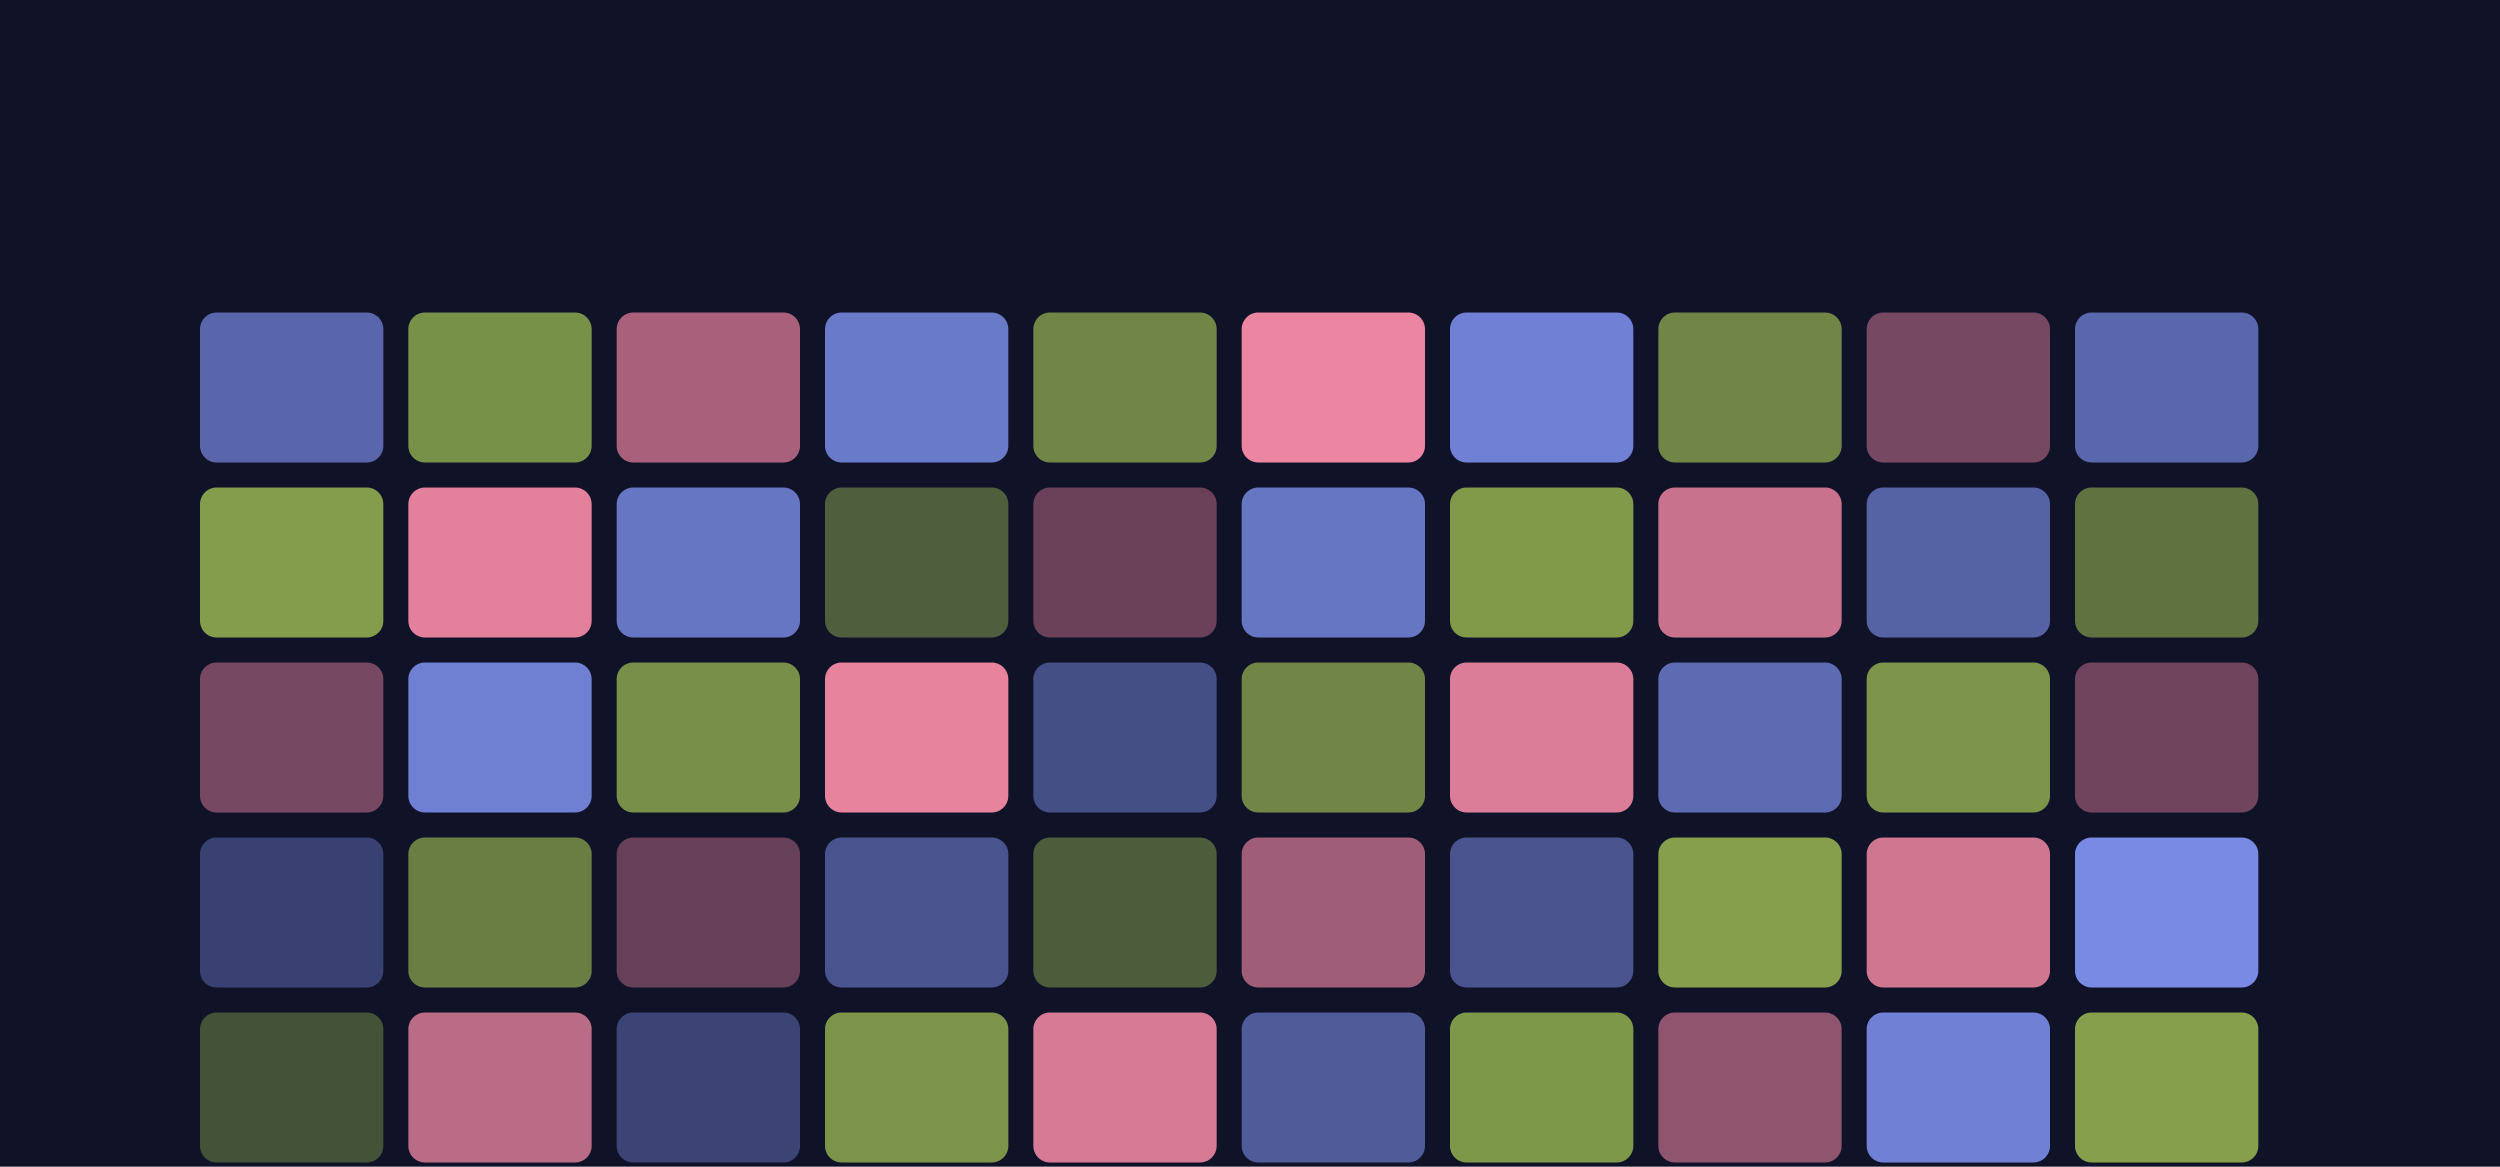
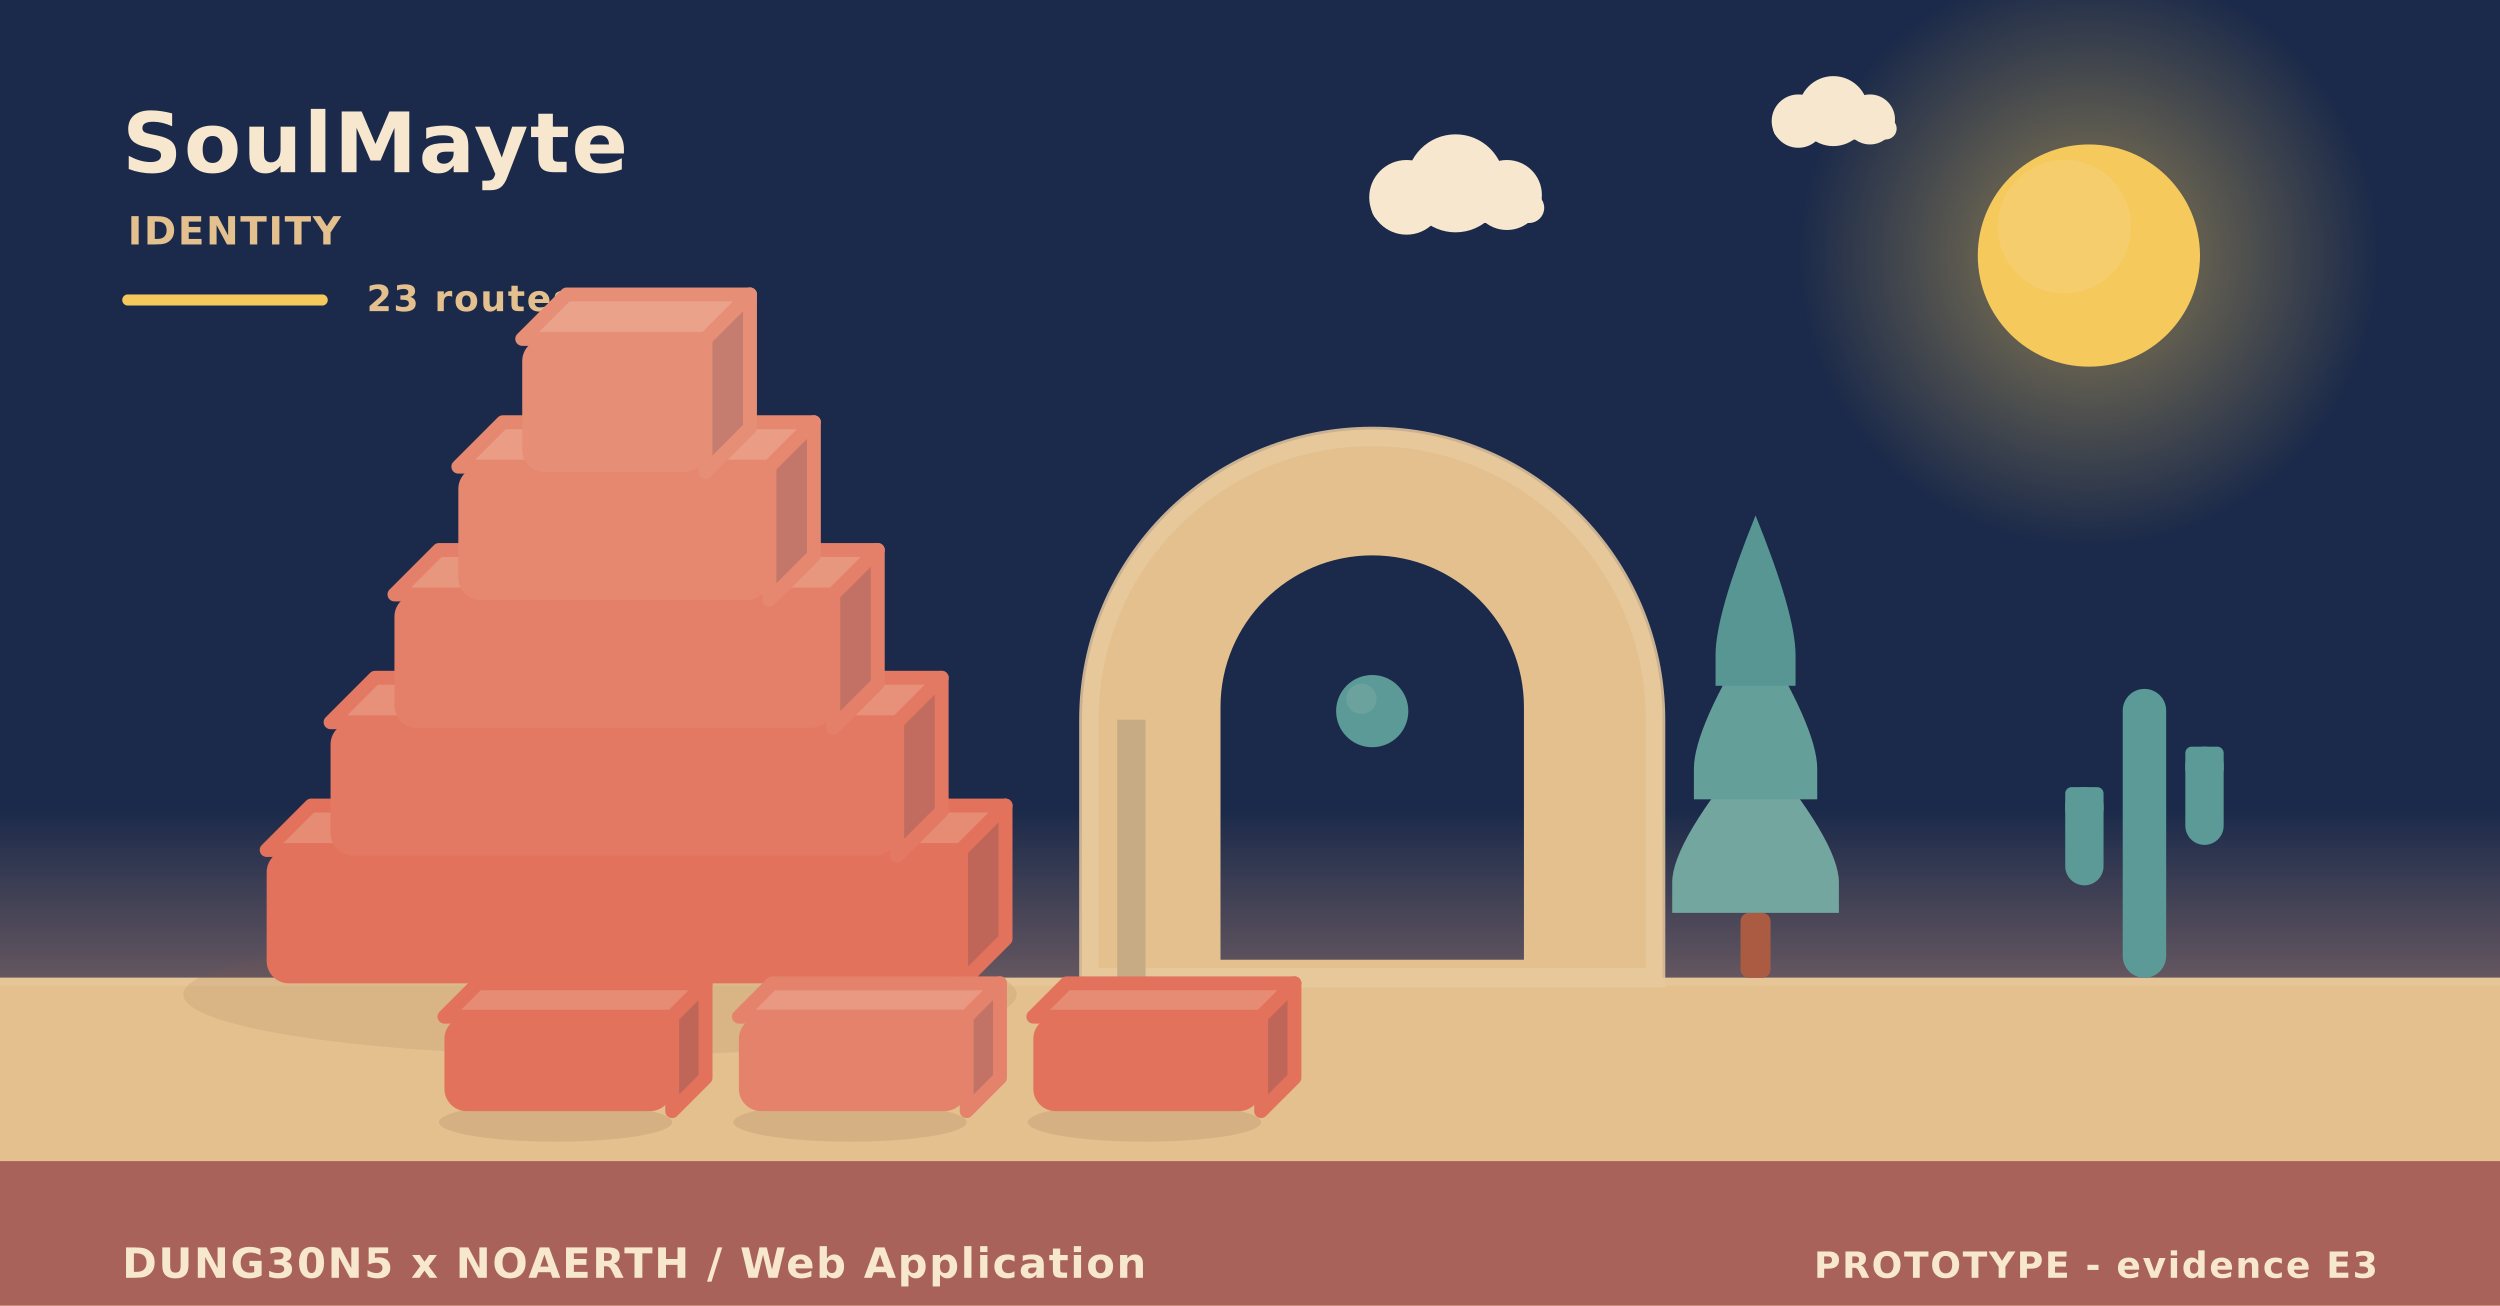
- <svg xmlns="http://www.w3.org/2000/svg" viewBox="0 0 1200 560" width="1200" height="560" role="img" aria-label="SoulMayte hero">
-   <rect width="1200" height="560" fill="#101228" />
-   <defs>
-     <linearGradient id="gh" x1="0" y1="0" x2="1" y2="1">
-       <stop offset="0%" stop-color="#8093f1" />
-       <stop offset="100%" stop-color="#a7c957" />
-     </linearGradient>
-   </defs>
-   <rect x="96.00" y="150.00" width="88.00" height="72.00" rx="8.00" fill="#8093f1" opacity="0.65" />
-   <rect x="196.00" y="150.00" width="88.00" height="72.00" rx="8.00" fill="#a7c957" opacity="0.69" />
-   <rect x="296.00" y="150.00" width="88.00" height="72.00" rx="8.00" fill="#ff8fab" opacity="0.64" />
-   <rect x="396.00" y="150.00" width="88.00" height="72.00" rx="8.00" fill="#8093f1" opacity="0.80" />
-   <rect x="496.00" y="150.00" width="88.00" height="72.00" rx="8.00" fill="#a7c957" opacity="0.64" />
-   <rect x="596.00" y="150.00" width="88.00" height="72.00" rx="8.00" fill="#ff8fab" opacity="0.92" />
-   <rect x="696.00" y="150.00" width="88.00" height="72.00" rx="8.00" fill="#8093f1" opacity="0.86" />
-   <rect x="796.00" y="150.00" width="88.00" height="72.00" rx="8.00" fill="#a7c957" opacity="0.64" />
-   <rect x="896.00" y="150.00" width="88.00" height="72.00" rx="8.00" fill="#ff8fab" opacity="0.43" />
-   <rect x="996.00" y="150.00" width="88.00" height="72.00" rx="8.00" fill="#8093f1" opacity="0.66" />
-   <rect x="96.00" y="234.00" width="88.00" height="72.00" rx="8.00" fill="#a7c957" opacity="0.76" />
-   <rect x="196.00" y="234.00" width="88.00" height="72.00" rx="8.00" fill="#ff8fab" opacity="0.88" />
-   <rect x="296.00" y="234.00" width="88.00" height="72.00" rx="8.00" fill="#8093f1" opacity="0.77" />
-   <rect x="396.00" y="234.00" width="88.00" height="72.00" rx="8.00" fill="#a7c957" opacity="0.42" />
-   <rect x="496.00" y="234.00" width="88.00" height="72.00" rx="8.00" fill="#ff8fab" opacity="0.38" />
-   <rect x="596.00" y="234.00" width="88.00" height="72.00" rx="8.00" fill="#8093f1" opacity="0.77" />
-   <rect x="696.00" y="234.00" width="88.00" height="72.00" rx="8.00" fill="#a7c957" opacity="0.74" />
-   <rect x="796.00" y="234.00" width="88.00" height="72.00" rx="8.00" fill="#ff8fab" opacity="0.77" />
-   <rect x="896.00" y="234.00" width="88.00" height="72.00" rx="8.00" fill="#8093f1" opacity="0.62" />
-   <rect x="996.00" y="234.00" width="88.00" height="72.00" rx="8.00" fill="#a7c957" opacity="0.52" />
-   <rect x="96.00" y="318.00" width="88.00" height="72.00" rx="8.00" fill="#ff8fab" opacity="0.43" />
-   <rect x="196.00" y="318.00" width="88.00" height="72.00" rx="8.00" fill="#8093f1" opacity="0.84" />
-   <rect x="296.00" y="318.00" width="88.00" height="72.00" rx="8.00" fill="#a7c957" opacity="0.68" />
-   <rect x="396.00" y="318.00" width="88.00" height="72.00" rx="8.00" fill="#ff8fab" opacity="0.90" />
-   <rect x="496.00" y="318.00" width="88.00" height="72.00" rx="8.00" fill="#8093f1" opacity="0.47" />
-   <rect x="596.00" y="318.00" width="88.00" height="72.00" rx="8.00" fill="#a7c957" opacity="0.64" />
-   <rect x="696.00" y="318.00" width="88.00" height="72.00" rx="8.00" fill="#ff8fab" opacity="0.85" />
-   <rect x="796.00" y="318.00" width="88.00" height="72.00" rx="8.00" fill="#8093f1" opacity="0.69" />
-   <rect x="896.00" y="318.00" width="88.00" height="72.00" rx="8.00" fill="#a7c957" opacity="0.71" />
-   <rect x="996.00" y="318.00" width="88.00" height="72.00" rx="8.00" fill="#ff8fab" opacity="0.40" />
-   <rect x="96.00" y="402.00" width="88.00" height="72.00" rx="8.00" fill="#8093f1" opacity="0.37" />
-   <rect x="196.00" y="402.00" width="88.00" height="72.00" rx="8.00" fill="#a7c957" opacity="0.59" />
-   <rect x="296.00" y="402.00" width="88.00" height="72.00" rx="8.00" fill="#ff8fab" opacity="0.36" />
-   <rect x="396.00" y="402.00" width="88.00" height="72.00" rx="8.00" fill="#8093f1" opacity="0.51" />
-   <rect x="496.00" y="402.00" width="88.00" height="72.00" rx="8.00" fill="#a7c957" opacity="0.41" />
-   <rect x="596.00" y="402.00" width="88.00" height="72.00" rx="8.00" fill="#ff8fab" opacity="0.60" />
-   <rect x="696.00" y="402.00" width="88.00" height="72.00" rx="8.00" fill="#8093f1" opacity="0.51" />
-   <rect x="796.00" y="402.00" width="88.00" height="72.00" rx="8.00" fill="#a7c957" opacity="0.77" />
-   <rect x="896.00" y="402.00" width="88.00" height="72.00" rx="8.00" fill="#ff8fab" opacity="0.80" />
-   <rect x="996.00" y="402.00" width="88.00" height="72.00" rx="8.00" fill="#8093f1" opacity="0.93" />
-   <rect x="96.00" y="486.00" width="88.00" height="72.00" rx="8.00" fill="#a7c957" opacity="0.35" />
-   <rect x="196.00" y="486.00" width="88.00" height="72.00" rx="8.00" fill="#ff8fab" opacity="0.71" />
-   <rect x="296.00" y="486.00" width="88.00" height="72.00" rx="8.00" fill="#8093f1" opacity="0.39" />
-   <rect x="396.00" y="486.00" width="88.00" height="72.00" rx="8.00" fill="#a7c957" opacity="0.71" />
-   <rect x="496.00" y="486.00" width="88.00" height="72.00" rx="8.00" fill="#ff8fab" opacity="0.83" />
-   <rect x="596.00" y="486.00" width="88.00" height="72.00" rx="8.00" fill="#8093f1" opacity="0.57" />
-   <rect x="696.00" y="486.00" width="88.00" height="72.00" rx="8.00" fill="#a7c957" opacity="0.73" />
-   <rect x="796.00" y="486.00" width="88.00" height="72.00" rx="8.00" fill="#ff8fab" opacity="0.53" />
-   <rect x="896.00" y="486.00" width="88.00" height="72.00" rx="8.00" fill="#8093f1" opacity="0.86" />
-   <rect x="996.00" y="486.00" width="88.00" height="72.00" rx="8.00" fill="#a7c957" opacity="0.77" />
+ <svg xmlns="http://www.w3.org/2000/svg" width="900" height="470" viewBox="0 0 900 470" role="img" aria-label="SoulMayte - identity">
+   <linearGradient id="skyh" x1="0" y1="0" x2="0" y2="1">
+     <stop offset="0" stop-color="#1b2a4a" />
+     <stop offset="0.62" stop-color="#1b2a4a" />
+     <stop offset="1" stop-color="#f3ad8a" />
+   </linearGradient>
+   <rect width="900" height="470" fill="url(#skyh)" />
+   <radialGradient id="sunh">
+     <stop offset="0.35" stop-color="#f5c95c" stop-opacity="0.34" />
+     <stop offset="1" stop-color="#f5c95c" stop-opacity="0" />
+   </radialGradient>
+   <circle cx="752" cy="92" r="104" fill="url(#sunh)" />
+   <circle cx="752" cy="92" r="40" fill="#f5c95c" />
+   <circle cx="743.2" cy="81.6" r="24" fill="#f5d27e" opacity="0.5" />
+   <g>
+     <circle cx="524" cy="66" r="17.64" fill="#f6e7ce" />
+     <circle cx="506.36" cy="71.04" r="13.44" fill="#f6e7ce" />
+     <circle cx="542.48" cy="70.2" r="12.6" fill="#f6e7ce" />
+     <rect x="493.76" y="69.36" width="62.16" height="10.92" rx="5.46" fill="#f6e7ce" />
+   </g>
+   <g>
+     <circle cx="660" cy="40" r="12.6" fill="#f6e7ce" />
+     <circle cx="647.4" cy="43.6" r="9.6" fill="#f6e7ce" />
+     <circle cx="673.2" cy="43" r="9" fill="#f6e7ce" />
+     <rect x="638.4" y="42.4" width="44.4" height="7.8" rx="3.9" fill="#f6e7ce" />
+   </g>
+   <rect x="0" y="352" width="900" height="118" fill="#e3c08d" />
+   <rect x="0" y="352" width="900" height="3" fill="#e6c596" />
+   <text x="44" y="62" font-family="Verdana,DejaVu Sans,sans-serif" font-size="30" font-weight="700" letter-spacing="0.6" fill="#f6e7ce" text-anchor="start">SoulMayte</text>
+   <text x="46" y="88" font-family="Verdana,DejaVu Sans,sans-serif" font-size="14" font-weight="700" letter-spacing="0.6" fill="#e3c08d" text-anchor="start">IDENTITY</text>
+   <rect x="44" y="106" width="74" height="4" rx="2" fill="#f5c95c" />
+   <text x="132" y="112" font-family="Verdana,DejaVu Sans,sans-serif" font-size="13" font-weight="700" letter-spacing="0.6" fill="#e3c08d" text-anchor="start">23 routes</text>
+   <ellipse cx="216" cy="358" rx="150" ry="22" fill="rgba(138,90,68,0.11)" />
+   <path d="M96,306 L346,306 L362,290 L112,290 Z" fill="#e68c74" stroke="#e2725b" stroke-width="5" stroke-linejoin="round" />
+   <path d="M346,306 L362,290 L362,338 L346,354 Z" fill="#c06658" stroke="#e2725b" stroke-width="5" stroke-linejoin="round" />
+   <rect x="96" y="306" width="250" height="48" rx="8" fill="#e2725b" />
+   <path d="M119,260 L323,260 L339,244 L135,244 Z" fill="#e7917a" stroke="#e37962" stroke-width="5" stroke-linejoin="round" />
+   <path d="M323,260 L339,244 L339,292 L323,308 Z" fill="#c16c5e" stroke="#e37962" stroke-width="5" stroke-linejoin="round" />
+   <rect x="119" y="260" width="204" height="48" rx="8" fill="#e37962" />
+   <path d="M142,214 L300,214 L316,198 L158,198 Z" fill="#e8977f" stroke="#e48069" stroke-width="5" stroke-linejoin="round" />
+   <path d="M300,214 L316,198 L316,246 L300,262 Z" fill="#c27164" stroke="#e48069" stroke-width="5" stroke-linejoin="round" />
+   <rect x="142" y="214" width="158" height="48" rx="8" fill="#e48069" />
+   <path d="M165,168 L277,168 L293,152 L181,152 Z" fill="#ea9c85" stroke="#e68770" stroke-width="5" stroke-linejoin="round" />
+   <path d="M277,168 L293,152 L293,200 L277,216 Z" fill="#c3776a" stroke="#e68770" stroke-width="5" stroke-linejoin="round" />
+   <rect x="165" y="168" width="112" height="48" rx="8" fill="#e68770" />
+   <path d="M188,122 L254,122 L270,106 L204,106 Z" fill="#eaa28a" stroke="#e78e77" stroke-width="5" stroke-linejoin="round" />
+   <path d="M254,122 L270,106 L270,154 L254,170 Z" fill="#c47d6f" stroke="#e78e77" stroke-width="5" stroke-linejoin="round" />
+   <rect x="188" y="122" width="66" height="48" rx="8" fill="#e78e77" />
+   <path d="M392,352 L392,259.12 A102,102 0 0 1 596,259.12 L596,352 Z M436.88,348 L436.88,254.55 A57.12,57.12 0 0 1 551.12,254.55 L551.12,348 Z" fill="#e3c08d" fill-rule="evenodd" stroke="#e3c08d" stroke-width="5" stroke-linejoin="round" />
+   <path d="M392,352 L392,259.12 A102,102 0 0 1 596,259.12 L596,352 Z" fill="none" stroke="#e8c99d" stroke-width="7" stroke-linecap="round" opacity="0.85" />
+   <rect x="402.2" y="259.12" width="10.2" height="92.88" fill="#c7ab84" />
+   <circle cx="494" cy="256" r="13" fill="#5b9a97" />
+   <circle cx="490.1" cy="251.58" r="5.46" fill="#7aa9a2" opacity="0.55" />
+   <rect x="626.6" y="328.64" width="10.8" height="23.36" rx="3" fill="#ac5b43" />
+   <path d="M632,267.32 Q602,302.89 602,317.6 Q602,328.64 602,328.64 L662,328.64 Q662,328.64 662,317.6 Q662,302.89 632,267.32 Z" fill="#74a6a0" />
+   <path d="M632,226.44 Q609.8,262.01 609.8,276.72 Q609.8,287.76 609.8,287.76 L654.2,287.76 Q654.2,287.76 654.2,276.72 Q654.2,262.01 632,226.44 Z" fill="#649f9a" />
+   <path d="M632,185.56 Q617.6,221.13 617.6,235.84 Q617.6,246.88 617.6,246.88 L646.4,246.88 Q646.4,246.88 646.4,235.84 Q646.4,221.13 632,185.56 Z" fill="#589694" />
+   <rect x="764.18" y="248" width="15.64" height="104" rx="7.82" fill="#5b9a97" />
+   <rect x="743.48" y="283.36" width="13.8" height="35.36" rx="6.9" fill="#5b9a97" />
+   <rect x="743.48" y="283.36" width="13.8" height="10.4" rx="2.3" fill="#5b9a97" />
+   <rect x="786.72" y="268.8" width="13.8" height="35.36" rx="6.9" fill="#5b9a97" />
+   <rect x="786.72" y="268.8" width="13.8" height="10.4" rx="2.3" fill="#5b9a97" />
+   <ellipse cx="200" cy="404" rx="42" ry="7" fill="rgba(138,90,68,0.15)" />
+   <path d="M160,366 L242,366 L254,354 L172,354 Z" fill="#e68c74" stroke="#e2725b" stroke-width="5" stroke-linejoin="round" />
+   <path d="M242,366 L254,354 L254,388 L242,400 Z" fill="#c06658" stroke="#e2725b" stroke-width="5" stroke-linejoin="round" />
+   <rect x="160" y="366" width="82" height="34" rx="8" fill="#e2725b" />
+   <ellipse cx="306" cy="404" rx="42" ry="7" fill="rgba(138,90,68,0.15)" />
+   <path d="M266,366 L348,366 L360,354 L278,354 Z" fill="#e99881" stroke="#e5826b" stroke-width="5" stroke-linejoin="round" />
+   <path d="M348,366 L360,354 L360,388 L348,400 Z" fill="#c37365" stroke="#e5826b" stroke-width="5" stroke-linejoin="round" />
+   <rect x="266" y="366" width="82" height="34" rx="8" fill="#e5826b" />
+   <ellipse cx="412" cy="404" rx="42" ry="7" fill="rgba(138,90,68,0.15)" />
+   <path d="M372,366 L454,366 L466,354 L384,354 Z" fill="#e68c74" stroke="#e2725b" stroke-width="5" stroke-linejoin="round" />
+   <path d="M454,366 L466,354 L466,388 L454,400 Z" fill="#c06658" stroke="#e2725b" stroke-width="5" stroke-linejoin="round" />
+   <rect x="372" y="366" width="82" height="34" rx="8" fill="#e2725b" />
+   <rect x="0" y="418" width="900" height="52" rx="0" fill="#a65c56" opacity="0.94" />
+   <text x="44" y="460" font-family="Verdana,DejaVu Sans,sans-serif" font-size="15" font-weight="700" letter-spacing="0.6" fill="#f6e7ce" text-anchor="start">DUNG30N5 x NOAERTH  /  Web Application</text>
+   <text x="856" y="460" font-family="Verdana,DejaVu Sans,sans-serif" font-size="13" font-weight="700" letter-spacing="0.6" fill="#f6e7ce" text-anchor="end">PROTOTYPE  -  evidence E3</text>
</svg>
